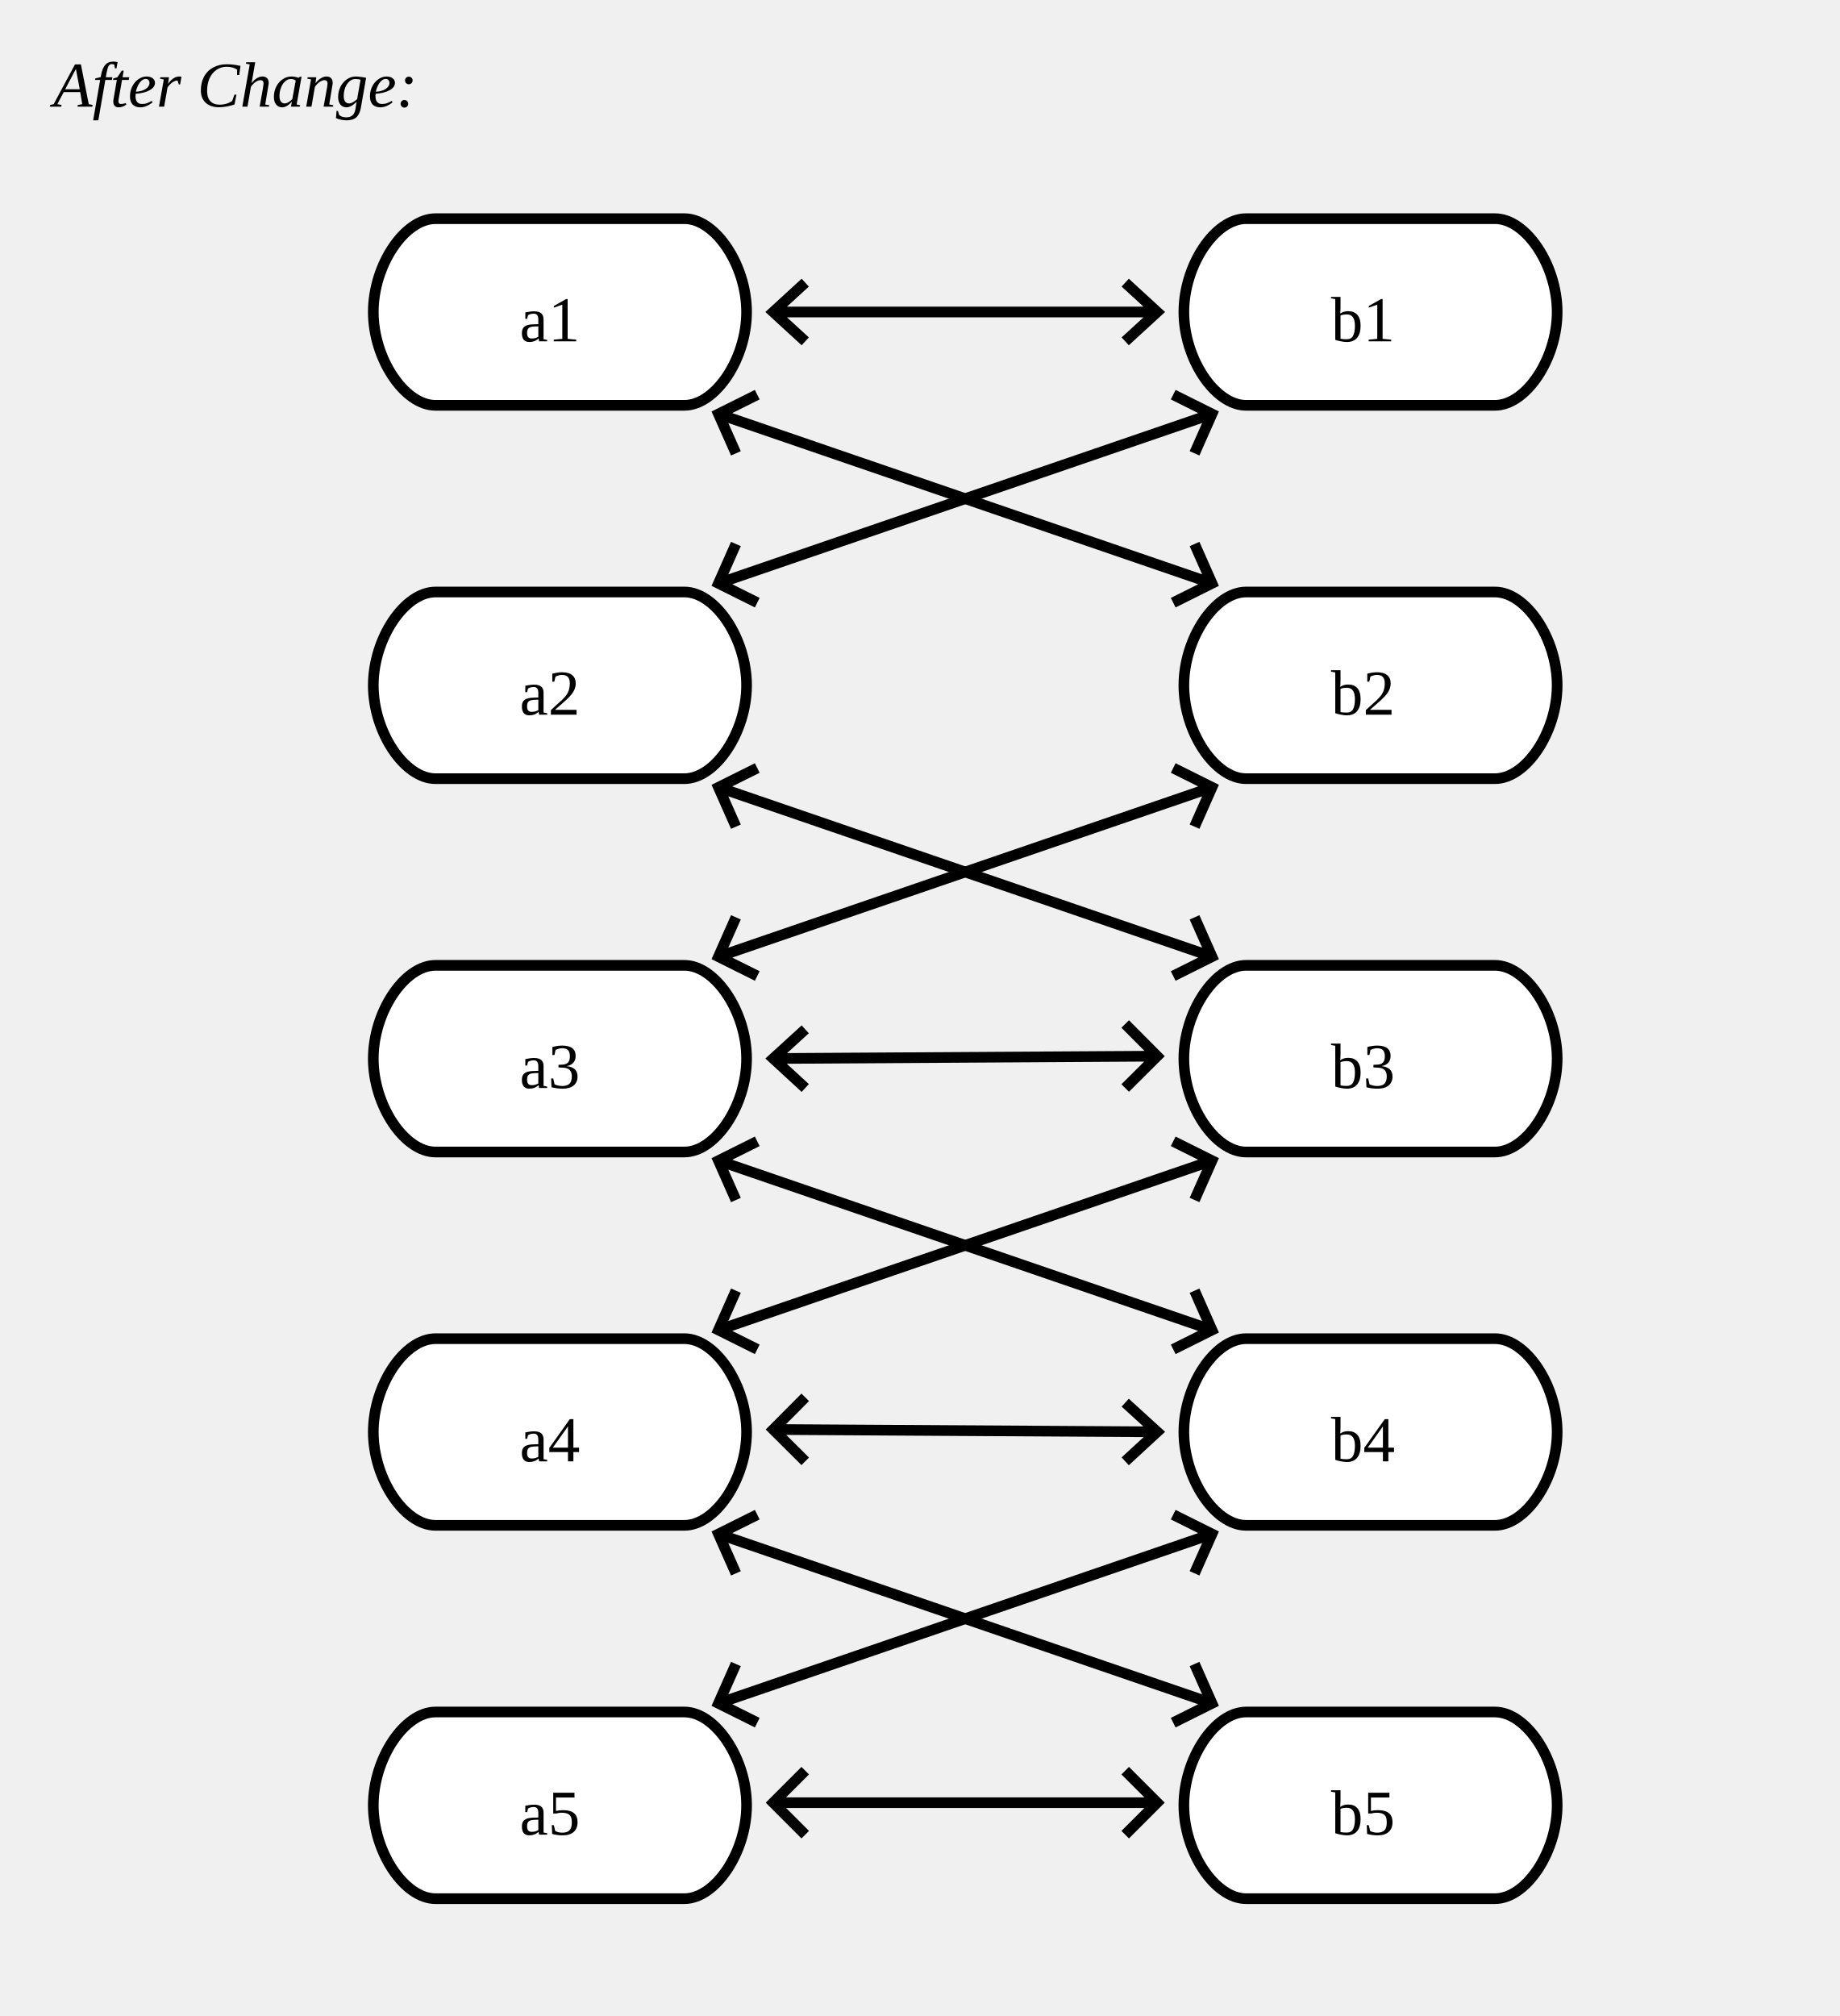
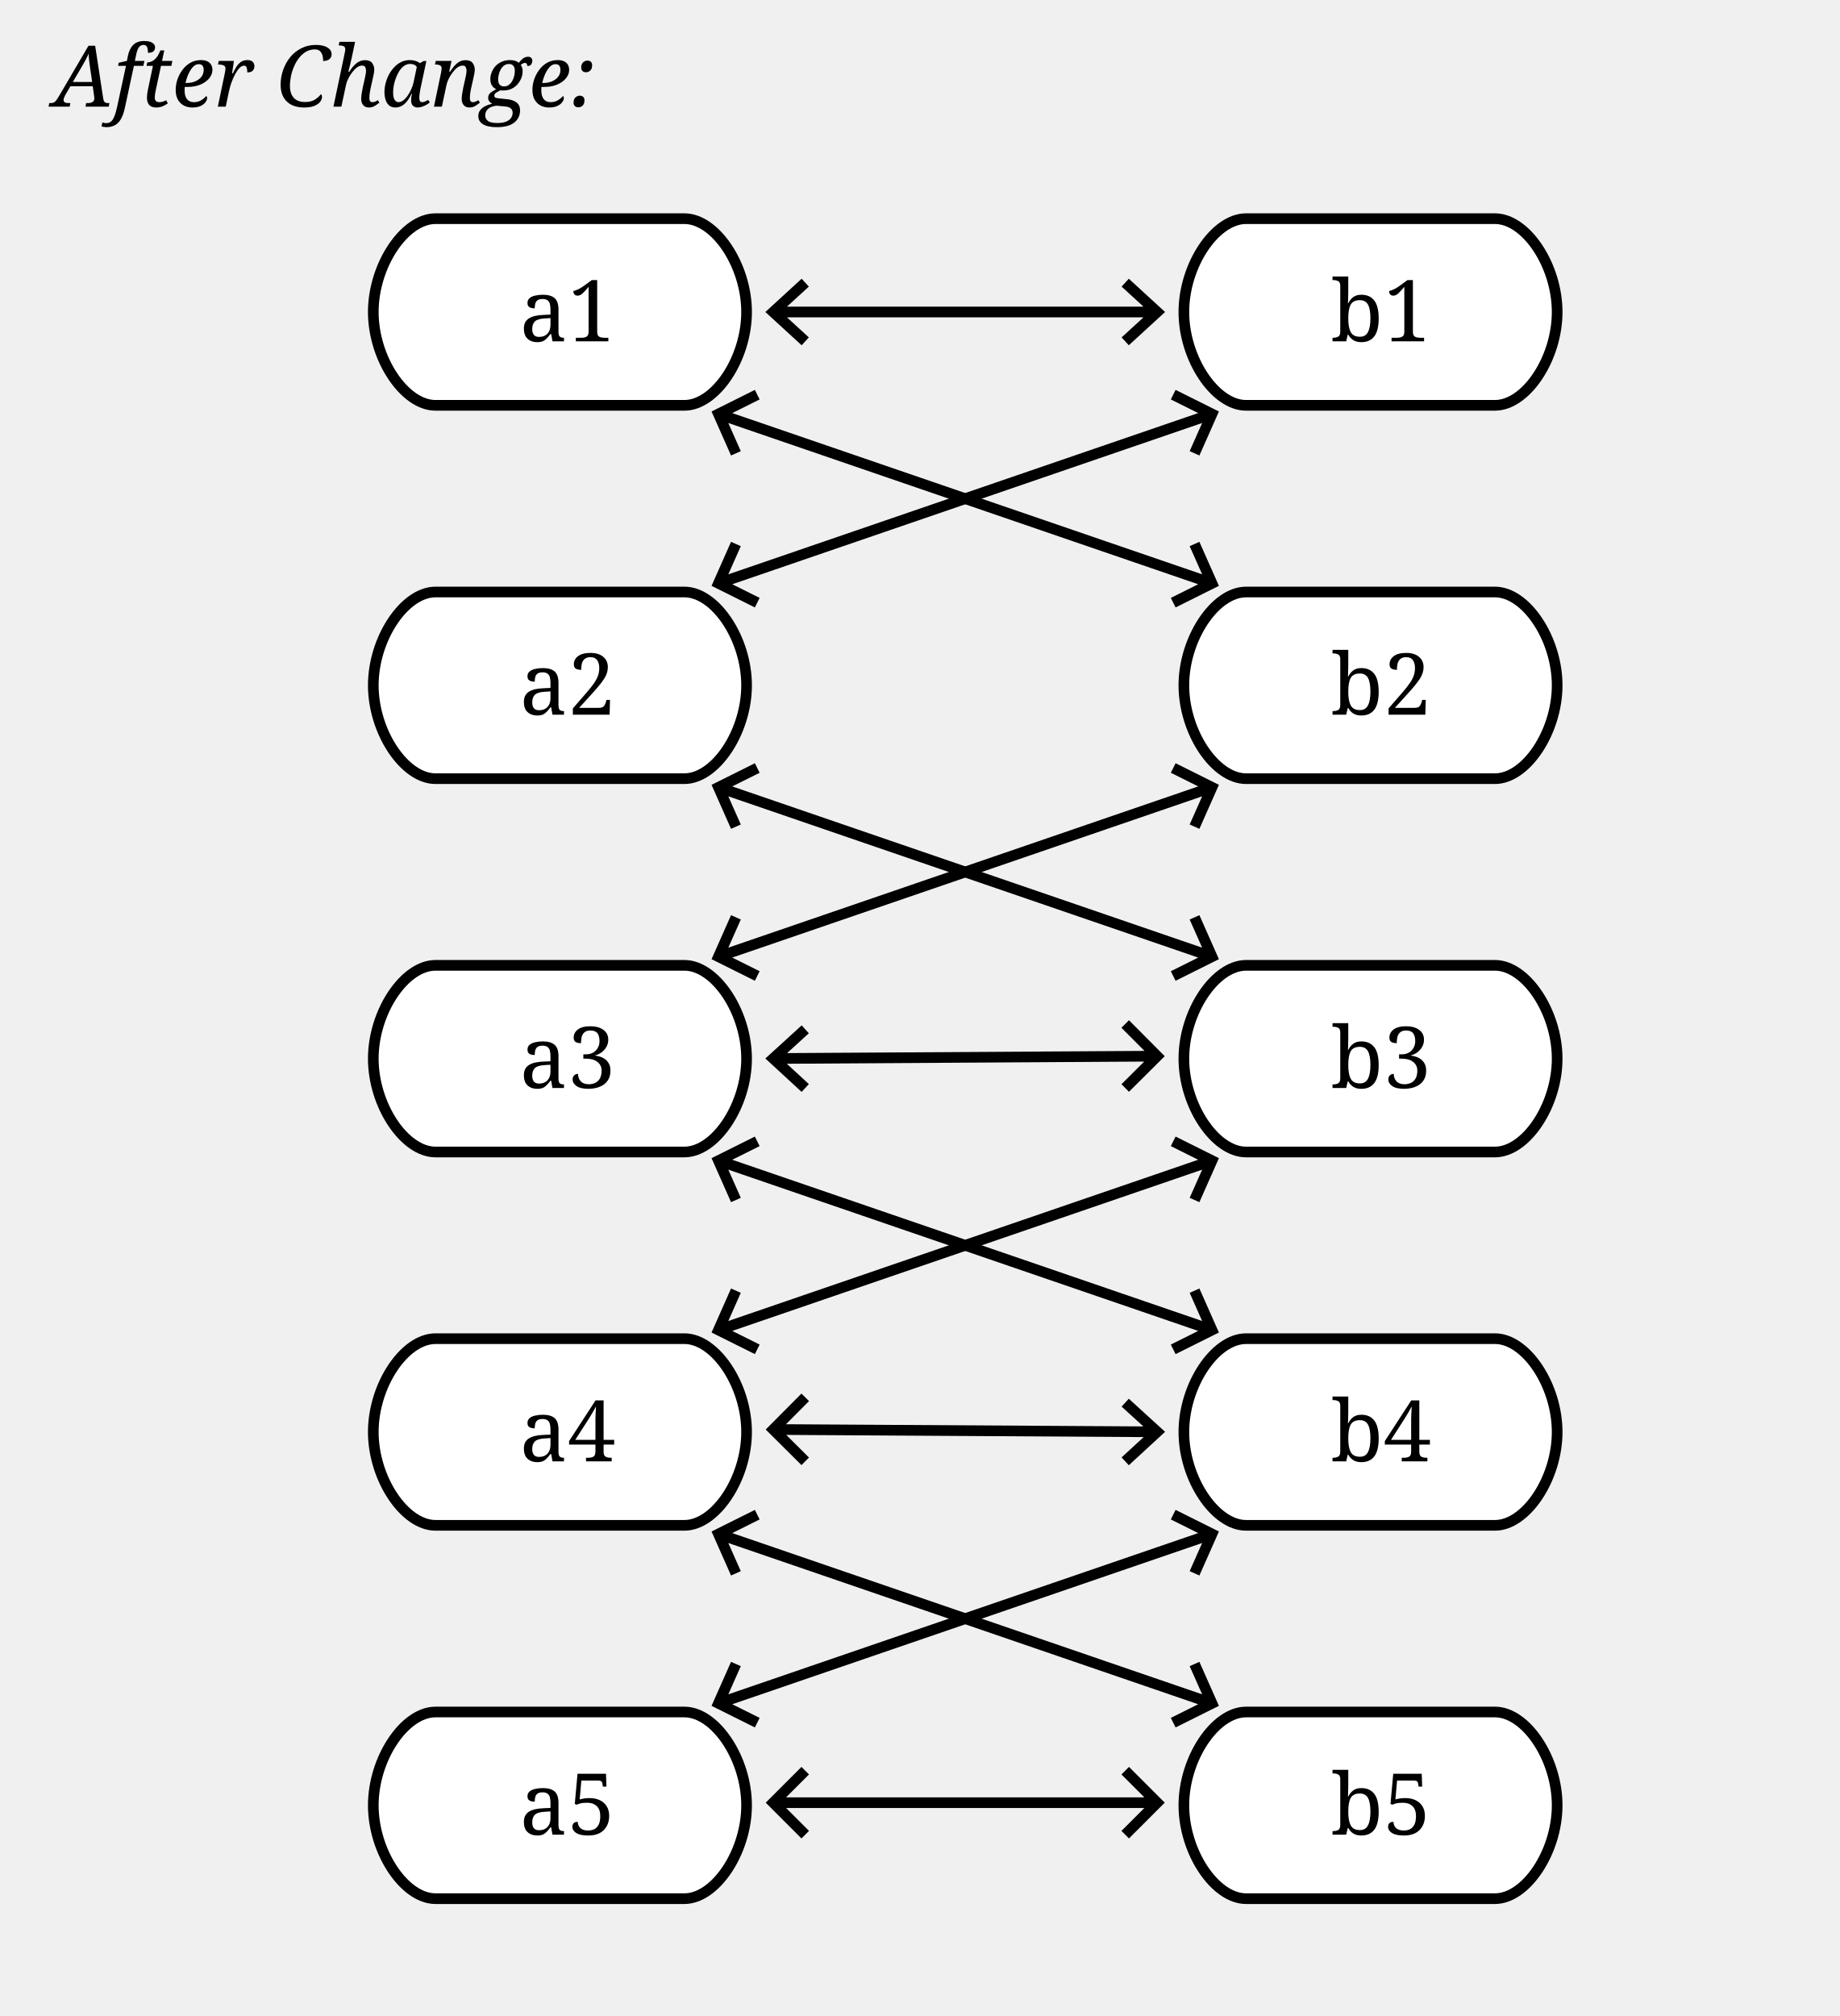
- <svg xmlns="http://www.w3.org/2000/svg" width="345" height="378">
+ <svg xmlns="http://www.w3.org/2000/svg" width="345" height="378" font-family="serif" font-size="16">
  <text x="10" y="20" font-style="italic">
    <tspan>After Change:</tspan>
  </text>
  <path fill="#fff" stroke="#000" stroke-width="2" d="M81.667 41h46.666C134.167 41 140 49.75 140 58.5S134.167 76 128.333 76H81.667C75.833 76 70 67.25 70 58.5S75.833 41 81.667 41" />
  <text x="78" y="64">
    <tspan x="97.445" y="64">a1</tspan>
  </text>
  <path fill="none" stroke="#000" stroke-width="2" d="M151 64l-6-5.5 6-5.5m-6 5.5h72m-6-5.5l6 5.5-6 5.5" />
  <path fill="none" stroke="#000" stroke-width="2" d="M224 102l3.27 7.377L220 113m7.27-3.623l-87.81-30.131-4.73-1.623M138 85l-3.27-7.377L142 74" />
  <path fill="#fff" stroke="#000" stroke-width="2" d="M233.667 41h46.666C286.167 41 292 49.75 292 58.5S286.167 76 280.333 76h-46.666C227.833 76 222 67.25 222 58.5S227.833 41 233.667 41" />
  <text x="231" y="64">
    <tspan x="249.594" y="64">b1</tspan>
  </text>
  <path fill="none" stroke="#000" stroke-width="2" d="M142 113l-7.27-3.623L138 102m-3.27 7.377l87.81-30.131 4.73-1.623M220 74l7.27 3.623L224 85" />
  <path fill="#fff" stroke="#000" stroke-width="2" d="M81.667 111h46.666c5.834 0 11.667 8.75 11.667 17.5s-5.833 17.5-11.667 17.5H81.667C75.833 146 70 137.25 70 128.5S75.833 111 81.667 111" />
  <text x="78" y="134">
    <tspan x="97.445" y="134">a2</tspan>
  </text>
  <path fill="none" stroke="#000" stroke-width="2" d="M224 172l3.27 7.377L220 183m7.27-3.623l-87.81-30.131-4.73-1.623M138 155l-3.27-7.377L142 144" />
  <path fill="#fff" stroke="#000" stroke-width="2" d="M233.667 111h46.666c5.834 0 11.667 8.75 11.667 17.5s-5.833 17.5-11.667 17.5h-46.666c-5.834 0-11.667-8.75-11.667-17.5s5.833-17.5 11.667-17.5" />
  <text x="231" y="134">
    <tspan x="249.594" y="134">b2</tspan>
  </text>
  <path fill="none" stroke="#000" stroke-width="2" d="M142 183l-7.27-3.623L138 172m-3.27 7.377l87.81-30.131 4.73-1.623M220 144l7.27 3.623L224 155" />
  <path fill="#fff" stroke="#000" stroke-width="2" d="M81.667 181h46.666c5.834 0 11.667 8.75 11.667 17.5s-5.833 17.5-11.667 17.5H81.667C75.833 216 70 207.25 70 198.5S75.833 181 81.667 181" />
  <text x="78" y="204">
    <tspan x="97.445" y="204">a3</tspan>
  </text>
  <path fill="none" stroke="#000" stroke-width="2" d="M151 204l-6-5.53 6-5.47m-6 5.47l67-.409 5-.03M211 192l6 6.03-6 5.97" />
  <path fill="none" stroke="#000" stroke-width="2" d="M224 242l3.27 7.377L220 253m7.27-3.623l-87.81-30.131-4.73-1.623M138 225l-3.27-7.377L142 214" />
  <path fill="#fff" stroke="#000" stroke-width="2" d="M233.667 181h46.666c5.834 0 11.667 8.75 11.667 17.5s-5.833 17.5-11.667 17.5h-46.666c-5.834 0-11.667-8.75-11.667-17.5s5.833-17.5 11.667-17.5" />
  <text x="231" y="204">
    <tspan x="249.594" y="204">b3</tspan>
  </text>
  <path fill="none" stroke="#000" stroke-width="2" d="M142 253l-7.27-3.623L138 242m-3.27 7.377l87.81-30.131 4.73-1.623M220 214l7.27 3.623L224 225" />
  <path fill="#fff" stroke="#000" stroke-width="2" d="M81.667 251h46.666c5.834 0 11.667 8.75 11.667 17.5s-5.833 17.5-11.667 17.5H81.667C75.833 286 70 277.25 70 268.5S75.833 251 81.667 251" />
  <text x="78" y="274">
    <tspan x="97.445" y="274">a4</tspan>
  </text>
  <path fill="none" stroke="#000" stroke-width="2" d="M151 274l-6-5.97 6-6.03m-6 6.03l67 .409 5 .03M211 263l6 5.47-6 5.53" />
  <path fill="none" stroke="#000" stroke-width="2" d="M224 312l3.27 7.377L220 323m7.27-3.623l-87.81-30.131-4.73-1.623M138 295l-3.27-7.377L142 284" />
  <path fill="#fff" stroke="#000" stroke-width="2" d="M233.667 251h46.666c5.834 0 11.667 8.75 11.667 17.5s-5.833 17.5-11.667 17.5h-46.666c-5.834 0-11.667-8.75-11.667-17.5s5.833-17.5 11.667-17.5" />
  <text x="231" y="274">
    <tspan x="249.594" y="274">b4</tspan>
  </text>
  <path fill="none" stroke="#000" stroke-width="2" d="M142 323l-7.27-3.623L138 312m-3.27 7.377l87.81-30.131 4.73-1.623M220 284l7.27 3.623L224 295" />
  <path fill="#fff" stroke="#000" stroke-width="2" d="M81.667 321h46.666c5.834 0 11.667 8.75 11.667 17.5s-5.833 17.5-11.667 17.5H81.667C75.833 356 70 347.25 70 338.5S75.833 321 81.667 321" />
  <text x="78" y="344">
    <tspan x="97.445" y="344">a5</tspan>
  </text>
  <path fill="none" stroke="#000" stroke-width="2" d="M151 344l-6-6 6-6m-6 6h72m-6-6l6 6-6 6" />
  <path fill="#fff" stroke="#000" stroke-width="2" d="M233.667 321h46.666c5.834 0 11.667 8.75 11.667 17.5s-5.833 17.5-11.667 17.5h-46.666c-5.834 0-11.667-8.75-11.667-17.5s5.833-17.5 11.667-17.5" />
  <text x="231" y="344">
    <tspan x="249.594" y="344">b5</tspan>
  </text>
</svg>
